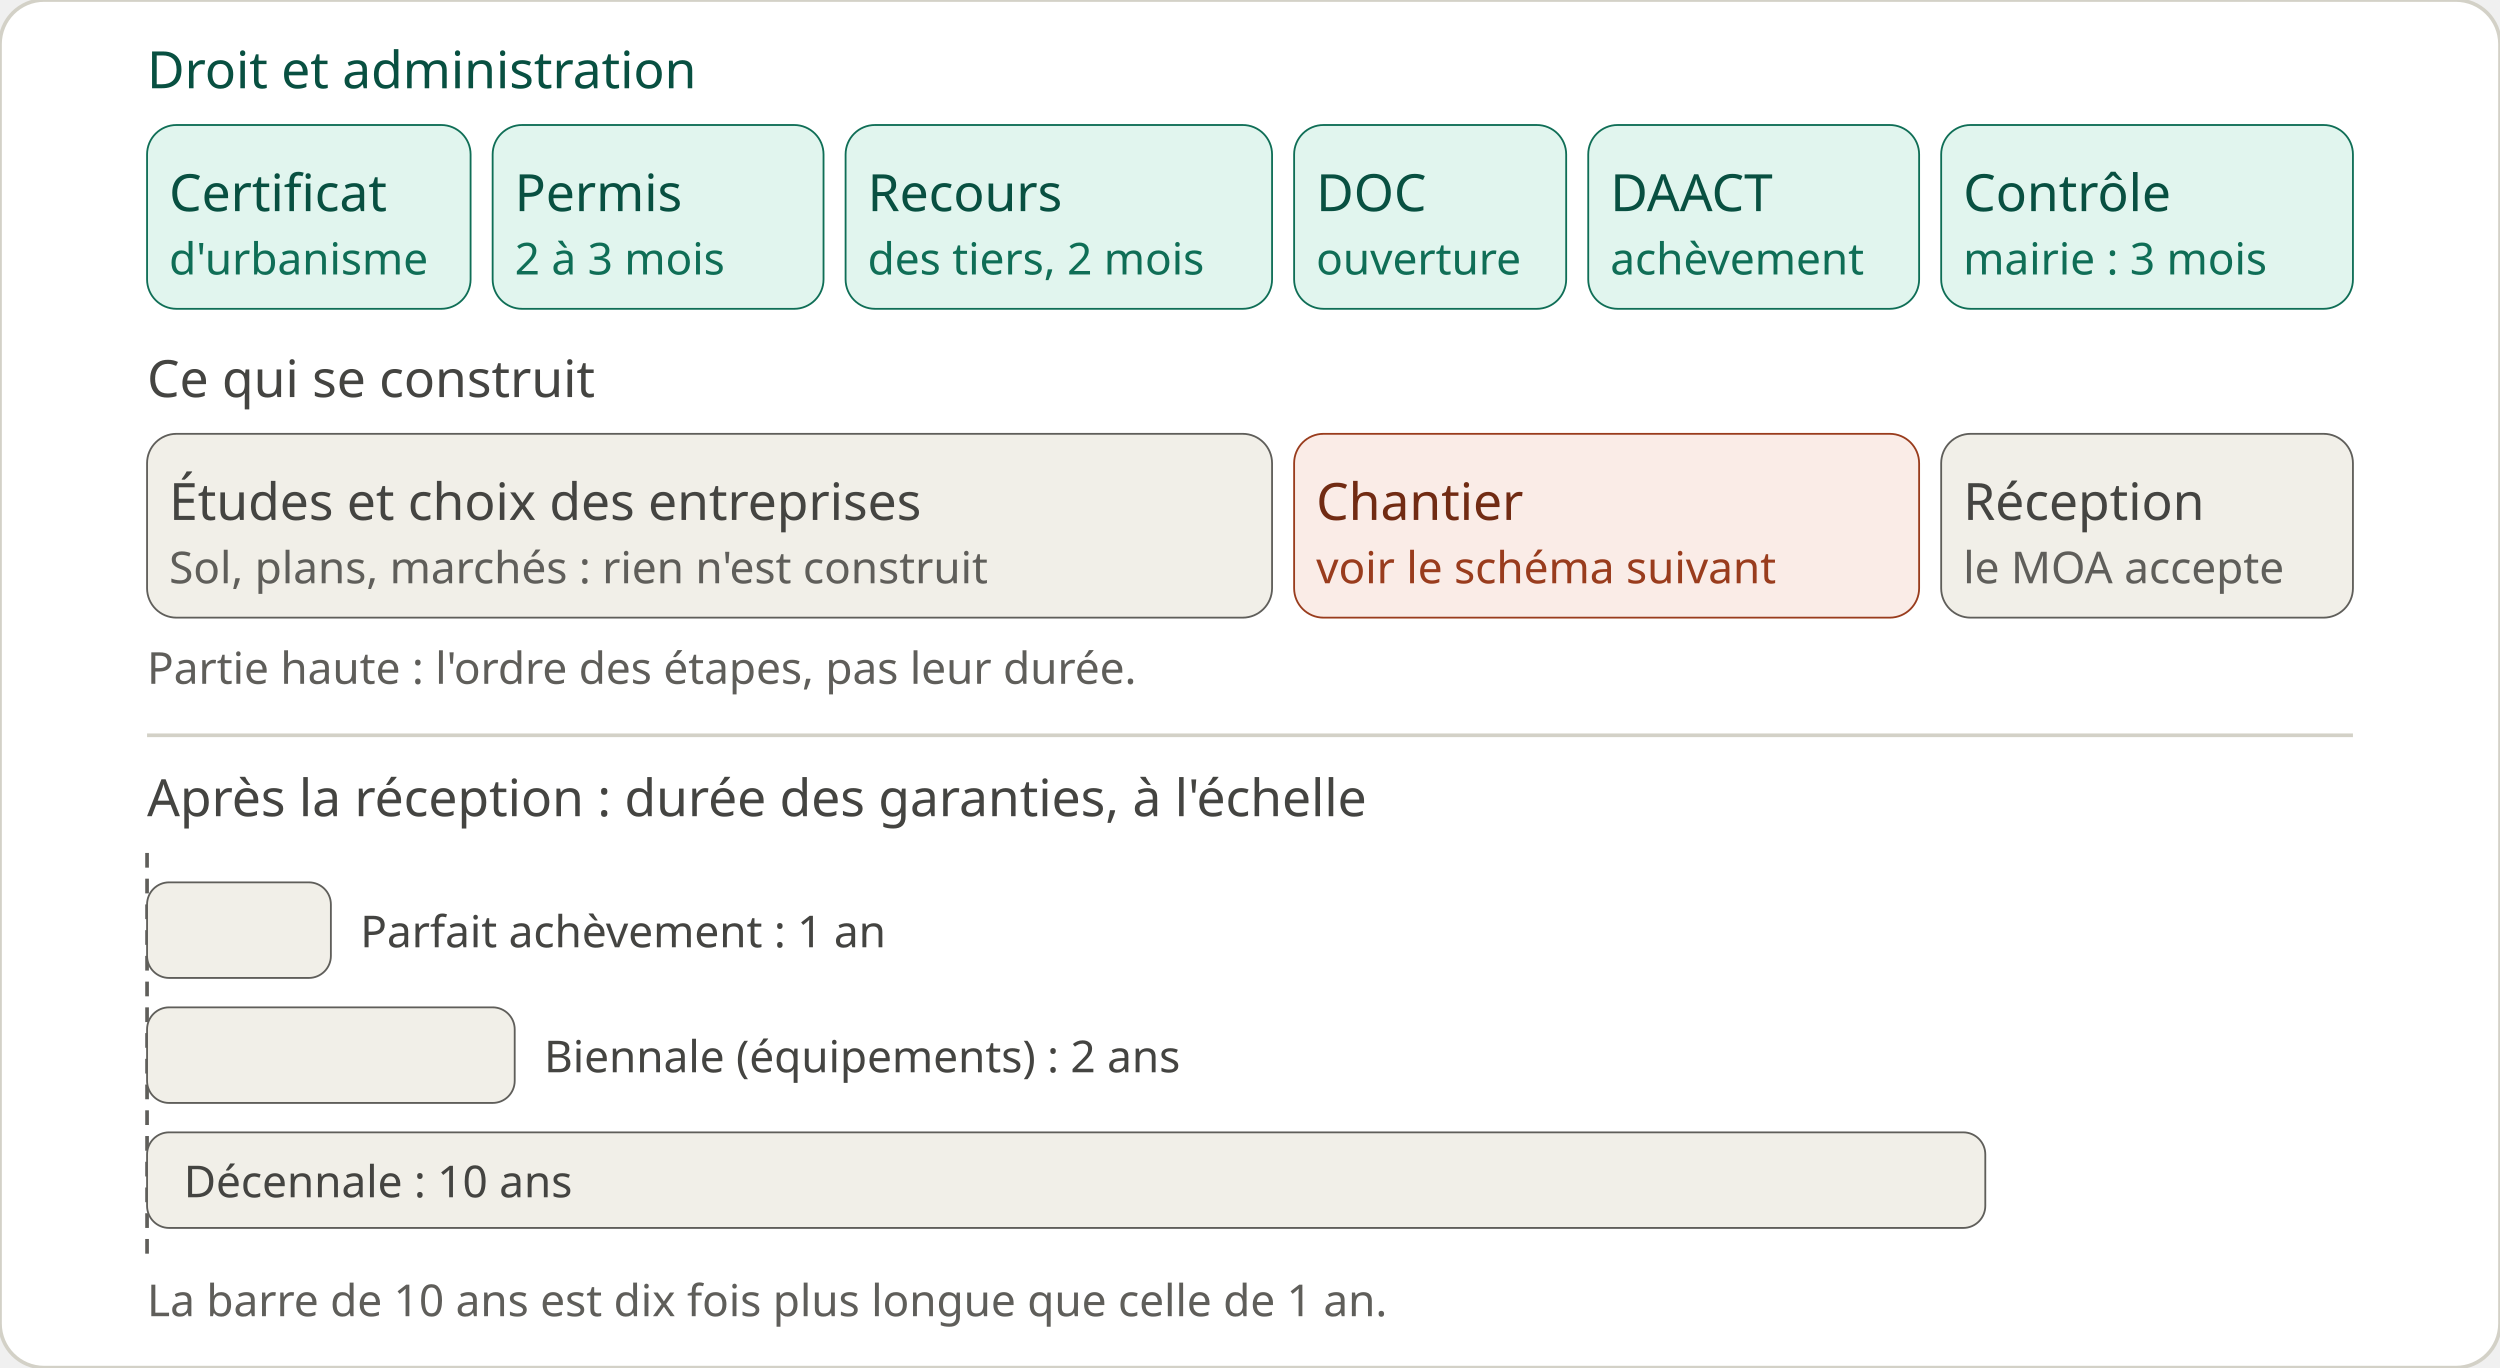
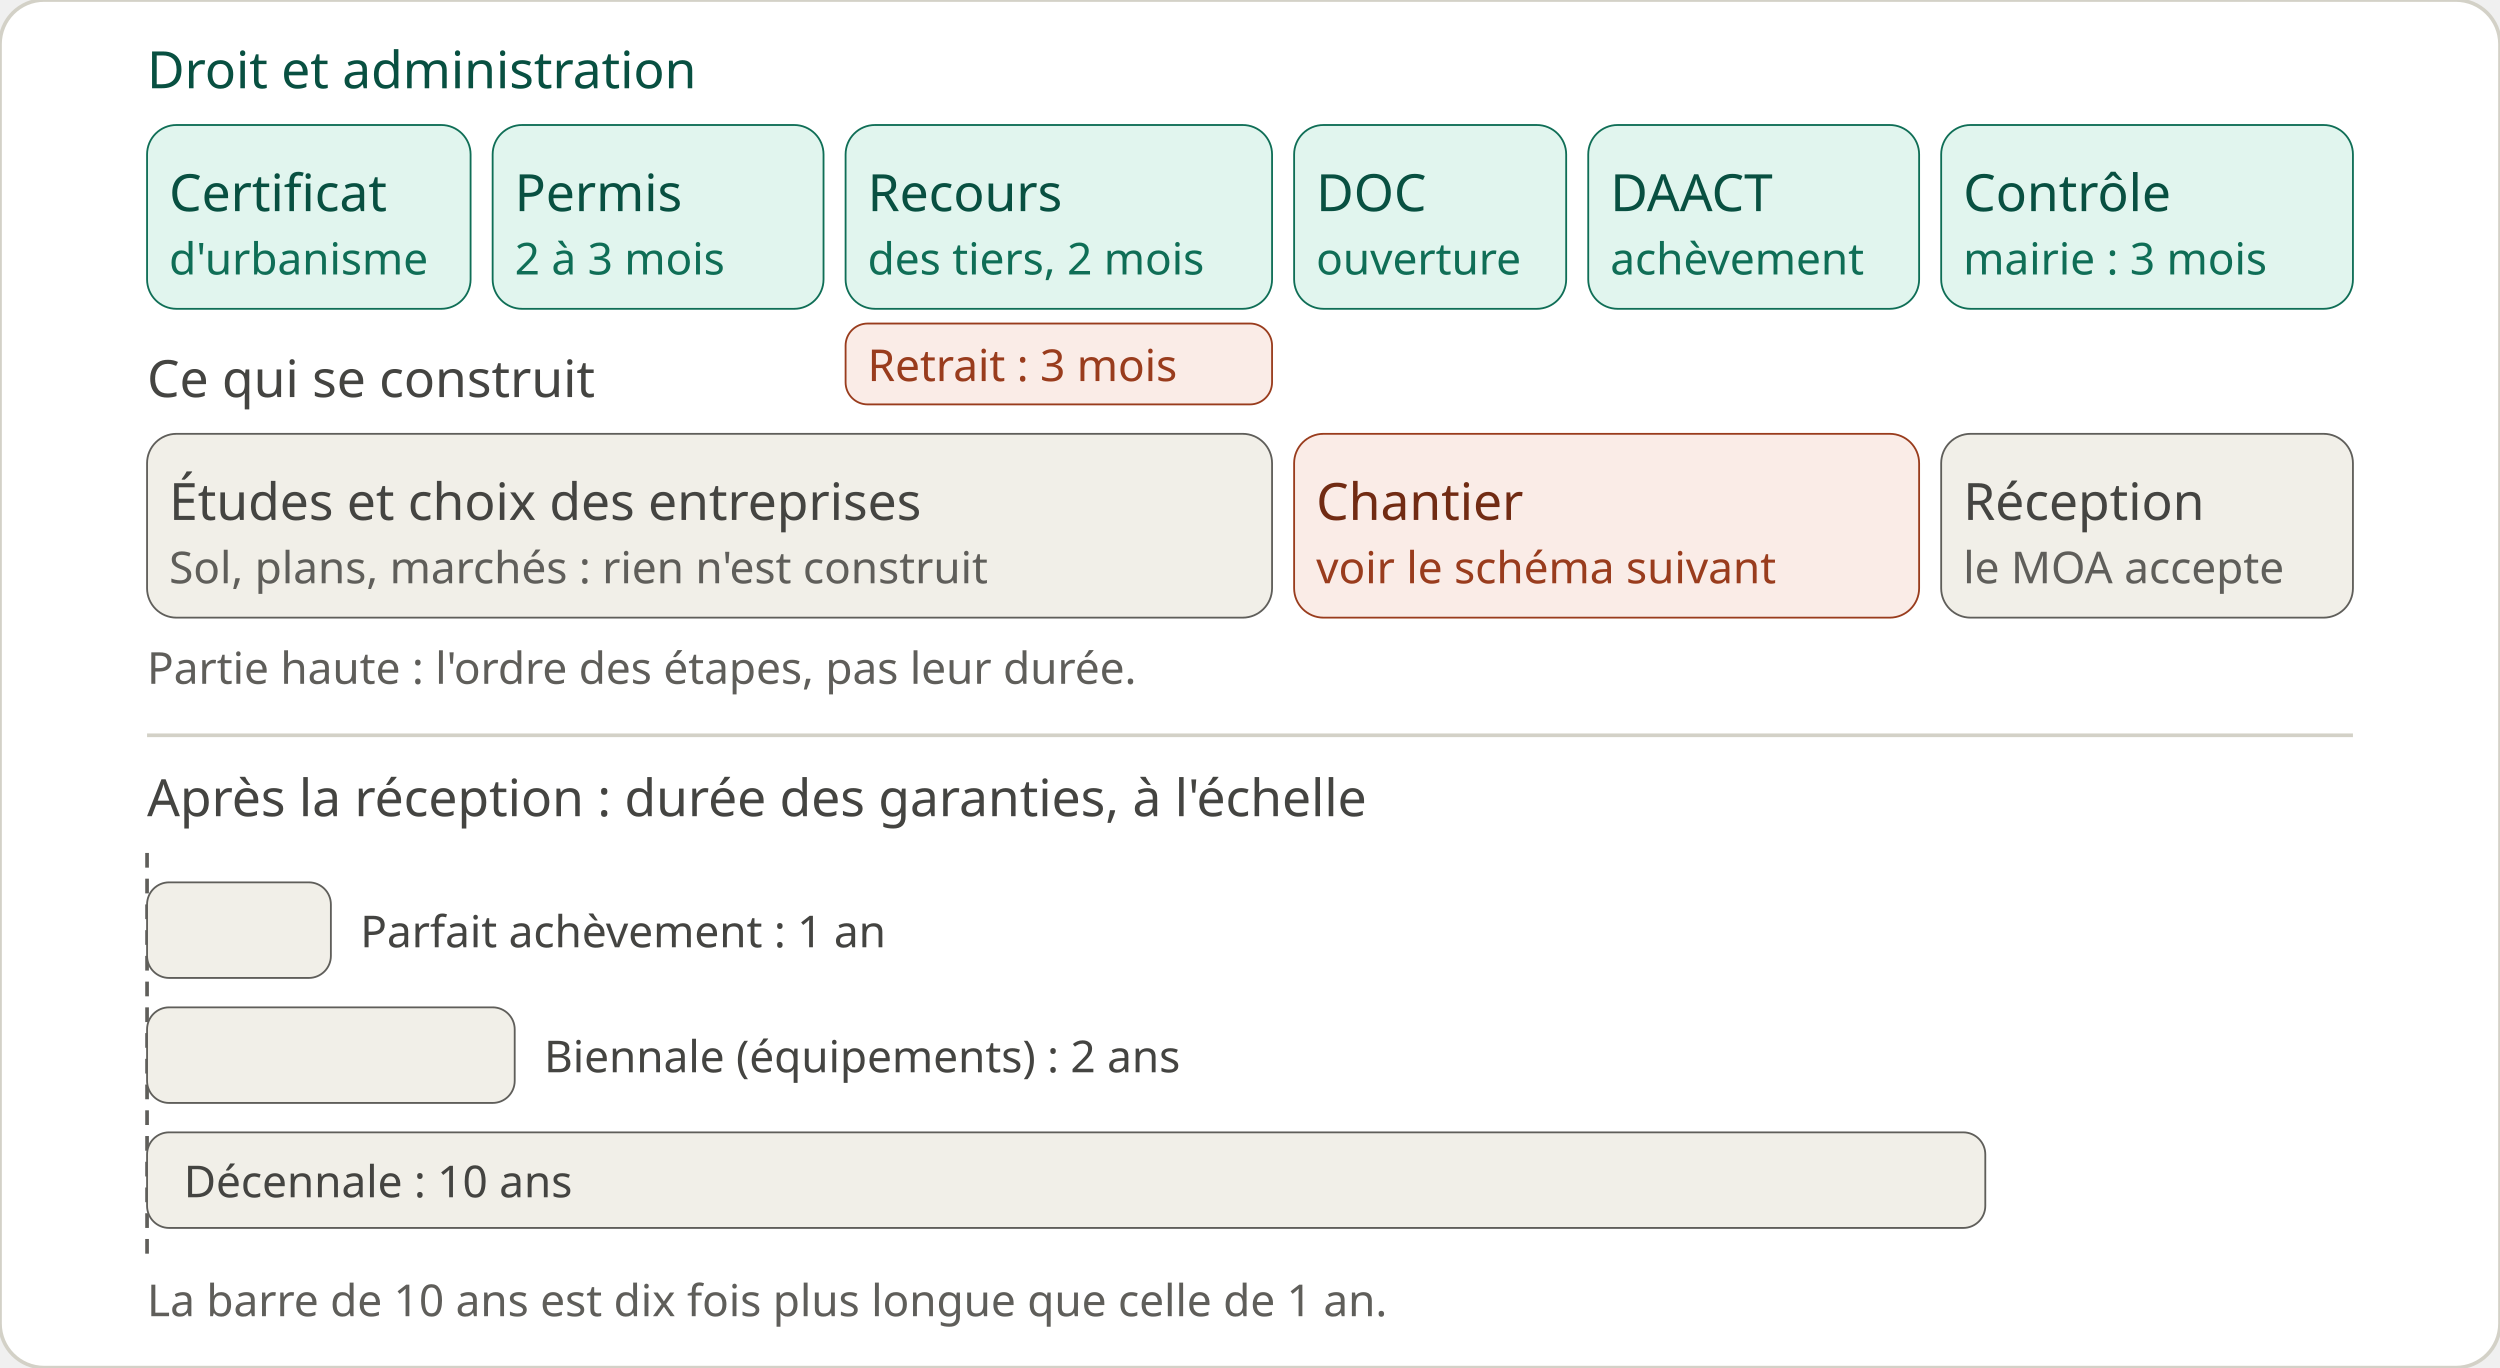
<svg xmlns="http://www.w3.org/2000/svg" viewBox="0 0 680 372" role="img">
  <style>
text{font-family:'Space Grotesk',system-ui,sans-serif}
.th{font-size:14px;font-weight:500}
.ts{font-size:12px}
.teal rect{fill:#E1F5EE;stroke:#0F6E56;stroke-width:.5}.teal .th{fill:#085041}.teal .ts{fill:#0F6E56}
.coral rect{fill:#FAECE7;stroke:#993C1D;stroke-width:.5}.coral .th{fill:#712B13}.coral .ts{fill:#993C1D}
.gray rect{fill:#F1EFE8;stroke:#5F5E5A;stroke-width:.5}.gray .th{fill:#444441}.gray .ts{fill:#5F5E5A}
.lab{font-size:14px;font-weight:500}
.note{font-size:12px;fill:#5F5E5A}
</style>
  <rect width="680" height="372" rx="12" fill="#FFFFFF" stroke="#D3D1C7" />
  <text class="lab" x="40" y="24" fill="#085041">Droit et administration</text>
  <g class="teal">
    <rect x="40" y="34" width="88" height="50" rx="8" />
    <text class="th" x="46" y="52" dominant-baseline="central">Certificat</text>
    <text class="ts" x="46" y="70" dominant-baseline="central">d'urbanisme</text>
  </g>
  <g class="teal">
    <rect x="134" y="34" width="90" height="50" rx="8" />
    <text class="th" x="140" y="52" dominant-baseline="central">Permis</text>
    <text class="ts" x="140" y="70" dominant-baseline="central">2 à 3 mois</text>
  </g>
  <g class="teal">
    <rect x="230" y="34" width="116" height="50" rx="8" />
    <text class="th" x="236" y="52" dominant-baseline="central">Recours</text>
    <text class="ts" x="236" y="70" dominant-baseline="central">des tiers, 2 mois</text>
+   </g>
+   <g class="coral">
+     <rect x="230" y="88" width="116" height="22" rx="6" />
+     <text class="ts" x="236" y="99" dominant-baseline="central">Retrait : 3 mois</text>
  </g>
  <g class="teal">
    <rect x="352" y="34" width="74" height="50" rx="8" />
    <text class="th" x="358" y="52" dominant-baseline="central">DOC</text>
    <text class="ts" x="358" y="70" dominant-baseline="central">ouverture</text>
  </g>
  <g class="teal">
    <rect x="432" y="34" width="90" height="50" rx="8" />
    <text class="th" x="438" y="52" dominant-baseline="central">DAACT</text>
    <text class="ts" x="438" y="70" dominant-baseline="central">achèvement</text>
  </g>
  <g class="teal">
    <rect x="528" y="34" width="112" height="50" rx="8" />
    <text class="th" x="534" y="52" dominant-baseline="central">Contrôle</text>
    <text class="ts" x="534" y="70" dominant-baseline="central">mairie : 3 mois</text>
  </g>
  <text class="lab" x="40" y="108" fill="#444441">Ce qui se construit</text>
  <g class="gray">
    <rect x="40" y="118" width="306" height="50" rx="8" />
    <text class="th" x="46" y="136" dominant-baseline="central">Études et choix des entreprises</text>
    <text class="ts" x="46" y="154" dominant-baseline="central">Sol, plans, marchés : rien n'est construit</text>
  </g>
  <g class="coral">
    <rect x="352" y="118" width="170" height="50" rx="8" />
    <text class="th" x="358" y="136" dominant-baseline="central">Chantier</text>
    <text class="ts" x="358" y="154" dominant-baseline="central">voir le schéma suivant</text>
  </g>
  <g class="gray">
    <rect x="528" y="118" width="112" height="50" rx="8" />
    <text class="th" x="534" y="136" dominant-baseline="central">Réception</text>
    <text class="ts" x="534" y="154" dominant-baseline="central">le MOA accepte</text>
  </g>
  <text class="note" x="40" y="186">Partie haute : l'ordre des étapes, pas leur durée.</text>
  <line x1="40" y1="200" x2="640" y2="200" stroke="#D3D1C7" />
  <text class="lab" x="40" y="222" fill="#444441">Après la réception : durée des garanties, à l'échelle</text>
  <line x1="40" y1="232" x2="40" y2="344" stroke="#5F5E5A" stroke-dasharray="4 3" />
  <g class="gray">
    <rect x="40" y="240" width="50" height="26" rx="6" />
  </g>
  <text class="ts" x="98" y="253" dominant-baseline="central" fill="#444441">Parfait achèvement : 1 an</text>
  <g class="gray">
    <rect x="40" y="274" width="100" height="26" rx="6" />
  </g>
  <text class="ts" x="148" y="287" dominant-baseline="central" fill="#444441">Biennale (équipements) : 2 ans</text>
  <g class="gray">
    <rect x="40" y="308" width="500" height="26" rx="6" />
  </g>
  <text class="ts" x="50" y="321" dominant-baseline="central" fill="#444441">Décennale : 10 ans</text>
  <text class="note" x="40" y="358">La barre de 10 ans est dix fois plus longue que celle de 1 an.</text>
</svg>
